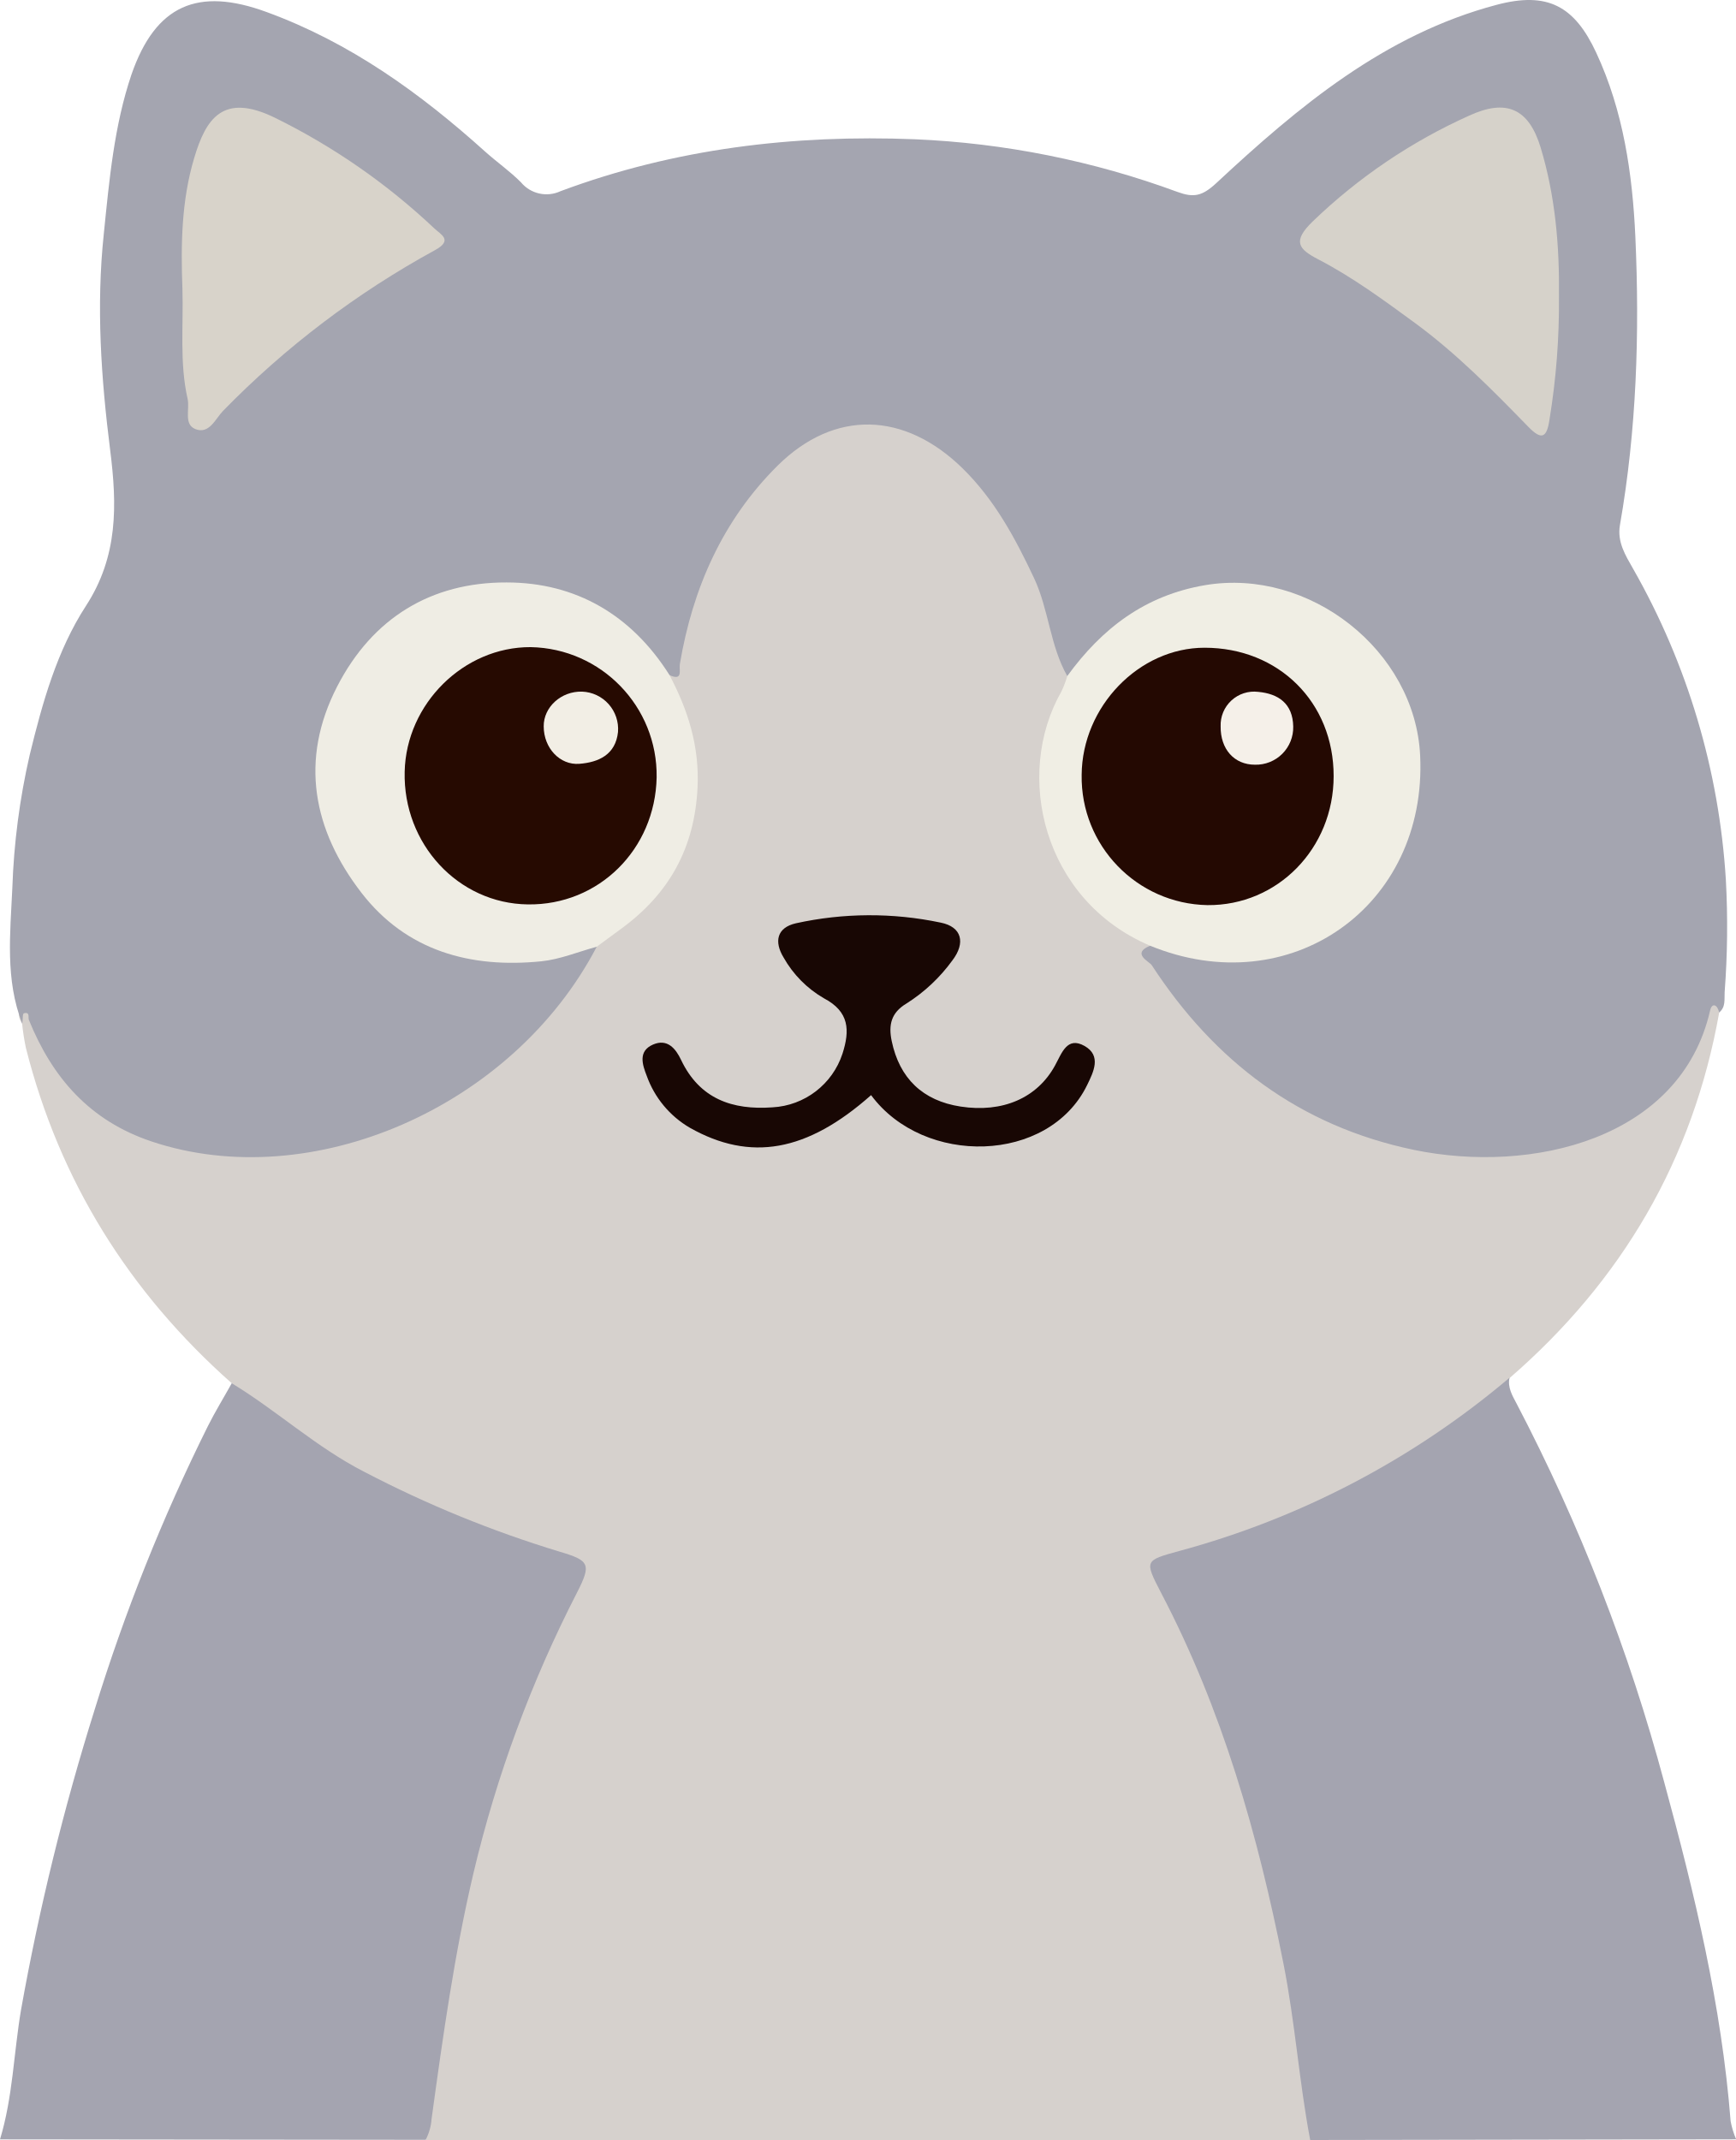
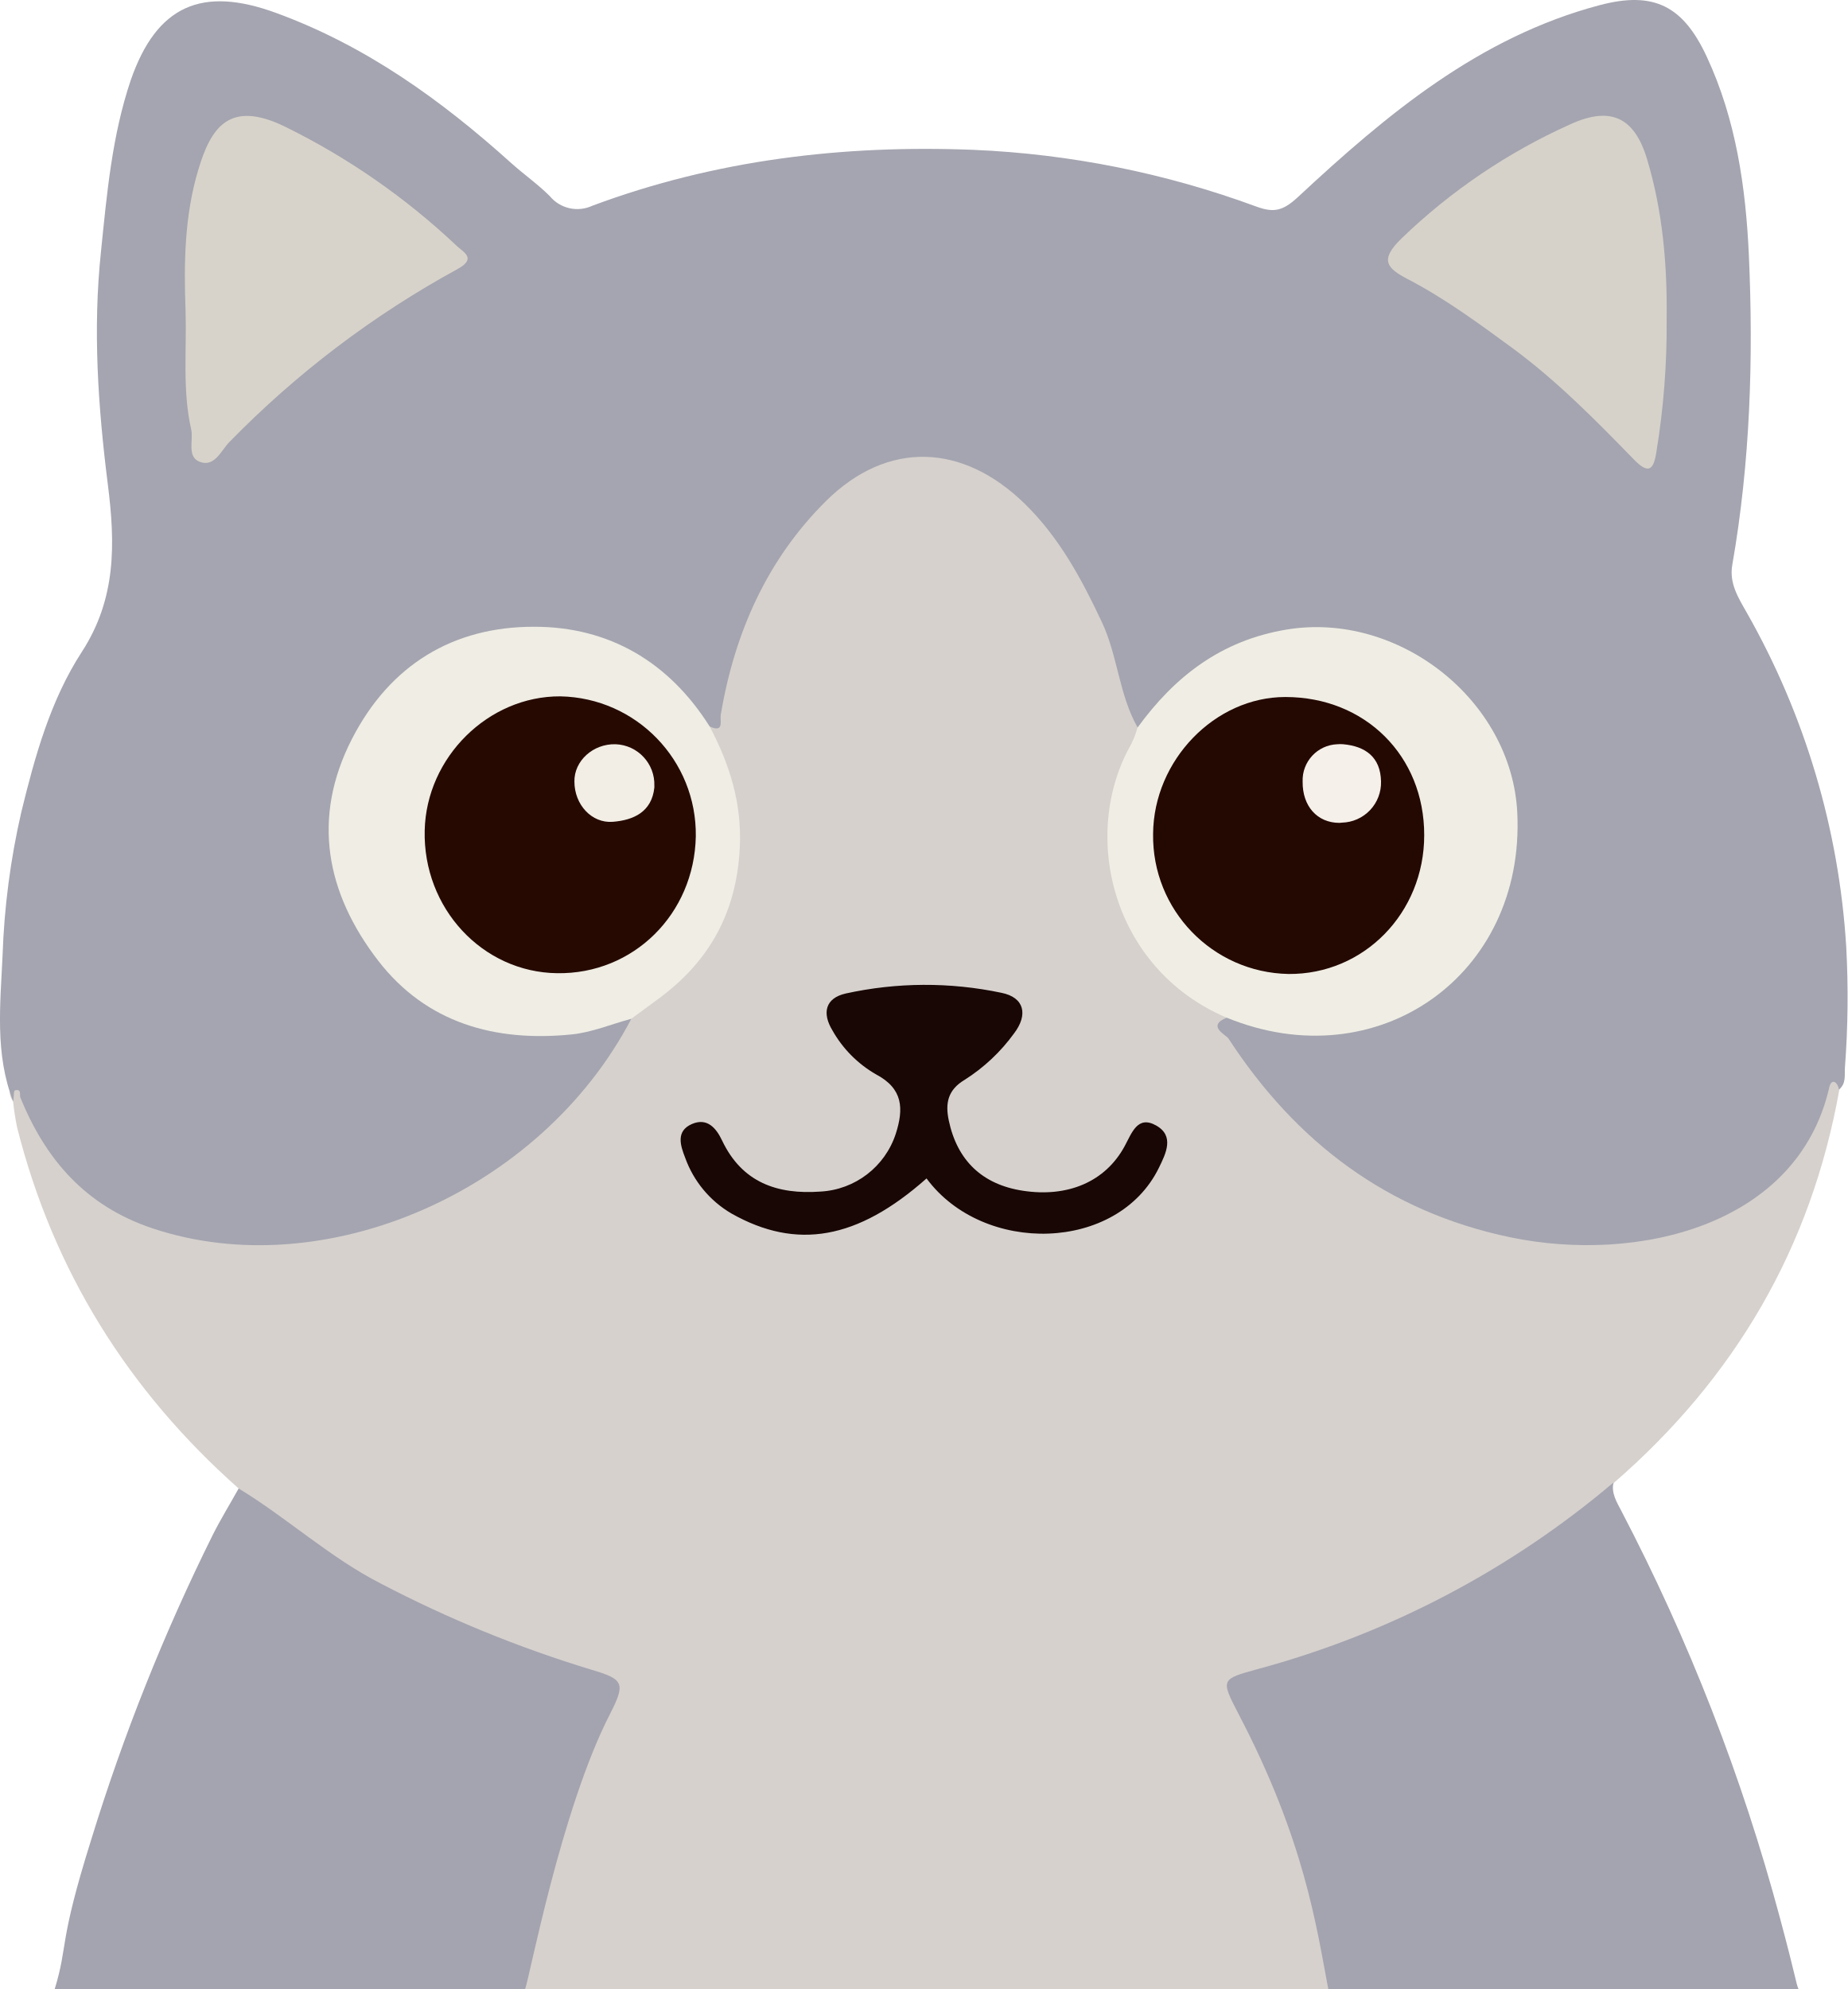
- <svg xmlns="http://www.w3.org/2000/svg" viewBox="0 0 314.01 387.11">
+ <svg xmlns="http://www.w3.org/2000/svg" id="Capa_1" data-name="Capa 1" viewBox="0 0 310.62 334.36">
+   <defs>
+     <style>.cls-1{fill:#d6d1cd;}.cls-2{fill:#a4a4b0;}.cls-3{fill:#a4a5b0;}.cls-4{fill:#efede4;}.cls-5{fill:#f0eee4;}.cls-6{fill:#180704;}.cls-7{fill:#d6d2ca;}.cls-8{fill:#d8d3ca;}.cls-9{fill:#260a01;}.cls-10{fill:#240902;}.cls-11{fill:#f2eee5;}.cls-12{fill:#f5f0e9;}</style>
+   </defs>
  <g id="Capa_2" data-name="Capa 2">
    <g id="MASCOTAS">
-       <path d="M41.92,250.22c-18.56-16.45-31.15-36.57-37.24-60.68A42.19,42.19,0,0,1,4,185.15c-.66-.9-.82-2.12-.05-2.72,1.09-.84,1.69.41,2.22,1.19a16.35,16.35,0,0,1,1.36,2.67c6.47,15,18.88,21,34.24,21.47,27.7.88,48.49-11.56,63.58-34.31a31.11,31.11,0,0,1,2-2.89c4.54-4.3,10.1-7.44,13.25-13.28,5.46-10.09,5.82-20.18,1.14-30.54-.6-1.35-1.57-2.58-1.17-4.2,1.77-3.47,1.82-7.39,2.94-11.05a73.88,73.88,0,0,1,13.22-25c10.94-13.56,26.61-14.32,38.92-2,7.89,7.88,12.32,17.69,15.54,28.13,1,3.17,1.72,6.43,2.56,9.66.27,2.29-.88,4.2-1.79,6.13-6.43,13.67-.14,32.8,12.47,39.18,1.44.73,3.05,1.42,3.85,3,.22,3,2.21,5.19,3.9,7.38,17,22.14,39.06,33,67.25,29,13.48-1.94,23.25-9.31,28.13-22.42.46-1.24.78-2.74,2.18-3.17,1.77-.54,2.09.33,1.24,1.8-4.73,26.57-17.58,48.47-37.9,66.09-1.67,4.56-5.84,6.76-9.44,9.18-15,10.09-30.94,18.26-48.45,23.1-5.79,1.61-6,2-3.25,7.46,15,29.35,22,60.85,25.49,93.33.17,1.6.81,3.3-.4,4.81l-160,0c-1.13-7.27,1.34-14.17,2.27-21.2a241.55,241.55,0,0,1,22.94-76.69c2.86-5.74,2.6-5.78-3.62-7.79-19.45-6.3-37.87-14.64-53.79-27.8A8.68,8.68,0,0,1,41.92,250.22Z" style="fill:#d6d1cd" />
-       <path d="M41.92,250.22c8.23,5,15.29,11.58,23.93,16a204.49,204.49,0,0,0,35.36,14.46c5.44,1.61,5.81,2.24,3.14,7.46a223.85,223.85,0,0,0-18.7,50.67c-3.46,14.66-5.53,29.56-7.58,44.47A9.69,9.69,0,0,1,77,387.08L0,387c2.32-7.62,2.48-15.61,3.8-23.41a437.61,437.61,0,0,1,13.34-54.39,339.4,339.4,0,0,1,20.44-51.18C38.9,255.38,40.47,252.83,41.92,250.22Z" style="fill:#a4a4b0" />
-       <path d="M237,387.11c-2-10.55-2.73-21.26-4.82-31.82-4.62-23.36-11.06-46-22.18-67.21-3-5.8-2.95-5.79,3.25-7.5a155,155,0,0,0,59.8-31.35c-.37,1.78.53,3.23,1.3,4.7a334.86,334.86,0,0,1,26.7,68.5c5.48,20.1,10.37,40.38,12,61.27a15.63,15.63,0,0,0,1,3.29Z" style="fill:#a4a4b0" />
-       <path d="M107.94,171.26c-15.22,29.14-51.68,44.88-80.53,35.22-11.19-3.75-17.94-11.52-22.19-22-.17-.43.26-1.48-.89-1.19-.09,0-.17.26-.19.41,0,.5-.08,1-.11,1.49-3.13-8-2.17-16.37-1.8-24.55a126.22,126.22,0,0,1,3.15-24.11c2.29-9.4,4.91-18.83,10.16-26.92,5.85-9,5.64-18.28,4.39-28.17-1.64-13-2.55-26-1.15-39.18,1-9.76,1.85-19.45,5-28.78C28.15.88,35.79-2.38,48.21,2.17,63.34,7.7,76,16.83,87.81,27.47c2.1,1.88,4.44,3.51,6.42,5.5a6,6,0,0,0,7.17,1.61c20.68-7.71,42.13-10.26,64.08-9.39A156.66,156.66,0,0,1,213,34.72c2.91,1.06,4.44.8,7.05-1.63C234.91,19.26,250.47,6.23,270.73.87c9.19-2.44,14.07.2,18,8.64,4.94,10.59,6.57,22,7.09,33.35.78,17.42.23,34.86-2.79,52.12-.53,3.06,1,5.48,2.4,7.94a129.66,129.66,0,0,1,16.76,56.24,156.11,156.11,0,0,1-.22,20.3c-.08,1.3.23,2.71-1,3.69-.29-1.43-1.29-1.85-1.63-.36C304,206.15,277,212.41,255.74,208c-20.67-4.31-36.06-16-47.41-33.42-.41-.62-3.73-2.11-.31-3.49,2.07-.8,3.92.24,5.81.71A33.4,33.4,0,0,0,251.44,156c7.47-13.23,4.95-28.46-5.75-39.85-12.31-13.12-34-11.67-45.25-.13-2.23,2.29-3.82,5.49-7.38,6.28-3.13-5.51-3.33-12-6-17.7-3.41-7.25-7.13-14.18-12.93-19.87C163.65,74.47,151,74,140.66,84.23c-9.91,9.84-15.37,22.16-17.68,35.89-.18,1.1.63,3.13-1.89,2-2.18-.48-3-2.48-4.43-3.86-9.5-9.48-20.5-14.32-33.95-10.24s-21.45,13.37-23.86,27.38c-2.39,13.83,7.79,30.53,21.46,35.21,7.64,2.61,15.25,3.29,23,.48C104.83,170.5,106.46,169.74,107.94,171.26Z" style="fill:#a4a5b0" />
-       <path d="M107.94,171.26c-3.34.9-6.64,2.29-10,2.63C85.07,175.2,73.5,172,65.39,161.51c-8.75-11.34-11.27-24-4.39-37.35,6.38-12.39,17-18.84,30.63-18.8,12.55,0,22.62,5.9,29.46,16.73,3.36,6.36,5.44,12.86,5.09,20.34-.53,11-5.15,19.26-13.84,25.59C110.87,169.09,109.41,170.18,107.94,171.26Z" style="fill:#efede4" />
-       <path d="M193.06,122.29c6.27-8.62,14.07-14.62,25-16.45,18.8-3.14,37.92,11.82,38.83,30.84,1.31,27.31-23.54,44.79-48.88,34.38-19.33-8.23-24.66-30.86-16-46A18.24,18.24,0,0,0,193.06,122.29Z" style="fill:#f0eee4" />
-       <path d="M157.57,198.1c-11.62,10.31-21.86,12.07-32.79,5.9a17.8,17.8,0,0,1-7.8-9.41c-.78-2-1.6-4.45,1.15-5.64,2.59-1.12,4.1.73,5.07,2.78,3.36,7.07,9.29,9.1,16.52,8.58a14.12,14.12,0,0,0,12.68-9.72c1.34-4.19,1.26-7.58-3.35-10a19.65,19.65,0,0,1-7.31-7.39c-1.74-2.87-1.22-5.39,2.21-6.18a62.16,62.16,0,0,1,26.19-.13c3.9.77,4.53,3.69,2.15,6.82a30.2,30.2,0,0,1-8.34,7.83c-2.76,1.66-3.26,3.86-2.65,6.78,1.41,6.74,5.61,10.8,12.47,11.85,7.56,1.16,13.87-1.52,17.1-7.48,1.22-2.24,2.17-5.25,5.3-3.49s1.63,4.72.47,7.1C189.68,210.53,167.11,211,157.57,198.1Z" style="fill:#180704" />
-       <path d="M282,53.68a130.55,130.55,0,0,1-1.72,22.25c-.49,3.33-1.46,3.7-3.81,1.29-6.48-6.66-13-13.28-20.55-18.82-5.62-4.11-11.21-8.23-17.4-11.45-3.64-1.89-4.82-3.26-1.06-6.9a99.66,99.66,0,0,1,28.31-19.14c6.73-3.09,10.77-1.27,12.91,5.76C281.34,35.45,282.11,44.52,282,53.68Z" style="fill:#d6d2ca" />
-       <path d="M33,52.3c-.3-8-.19-16,2.13-23.73,2.11-7.09,5.18-11.86,14.58-7.28A117.77,117.77,0,0,1,78.6,41.35c1.17,1.09,3.37,2.1.1,3.89A162.23,162.23,0,0,0,40.35,74.32c-1.39,1.43-2.49,4.29-5,3.3-2.16-.86-1-3.58-1.41-5.45C32.45,65.59,33.2,58.92,33,52.3Z" style="fill:#d8d3ca" />
-       <path d="M118.78,140.6c-.26,13.07-10.5,23.19-23.31,23-12.57-.16-22.58-10.94-22.27-24C73.48,127.3,83.9,117,96,117.06A23.23,23.23,0,0,1,118.78,140.6Z" style="fill:#260a01" />
-       <path d="M195.66,140.17c.09-12.36,10.38-23,22.23-23,13.41,0,23.37,9.88,23.35,23.23,0,13.08-10.15,23.44-22.82,23.33A23.2,23.2,0,0,1,195.66,140.17Z" style="fill:#240902" />
-       <path d="M105.3,125.11a6.77,6.77,0,0,1,6.49,7.3c-.43,4.1-3.5,5.49-7,5.76s-6.44-2.84-6.44-6.78C98.32,127.91,101.51,125,105.3,125.11Z" style="fill:#f2eee5" />
-       <path d="M227,138.33c-3.76,0-6.25-2.83-6.2-6.94a6.06,6.06,0,0,1,6.78-6.24c3.7.34,6.27,2.14,6.35,6.26A6.75,6.75,0,0,1,227,138.33Z" style="fill:#f5f0e9" />
+       <path class="cls-1" d="M41.92,250.22c-18.56-16.45-31.15-36.57-37.24-60.68A43.51,43.51,0,0,1,4,185.15c-.66-.9-.82-2.12,0-2.72,1.09-.84,1.69.41,2.22,1.19a16.76,16.76,0,0,1,1.36,2.67c6.47,15,18.88,21,34.24,21.47,27.7.88,48.49-11.56,63.58-34.31a30.31,30.31,0,0,1,2-2.89c4.54-4.3,10.1-7.44,13.25-13.28,5.46-10.09,5.82-20.18,1.14-30.54-.6-1.35-1.57-2.58-1.17-4.2,1.77-3.47,1.82-7.39,2.94-11.05a73.8,73.8,0,0,1,13.22-25c10.94-13.56,26.61-14.32,38.92-2,7.89,7.88,12.32,17.69,15.54,28.13,1,3.17,1.72,6.43,2.56,9.66.27,2.29-.88,4.2-1.79,6.13-6.43,13.67-.14,32.8,12.47,39.18,1.44.73,3,1.42,3.85,3,.22,3,2.21,5.19,3.9,7.38,17,22.14,39.06,33,67.25,29,13.48-1.94,23.25-9.31,28.13-22.42.46-1.24.78-2.74,2.18-3.17,1.77-.54,2.09.33,1.24,1.8-4.73,26.57-17.58,48.47-37.9,66.09-1.67,4.56-5.84,6.76-9.44,9.18-15,10.09-30.94,18.26-48.45,23.1-5.79,1.61-6,2-3.25,7.46,15,29.35,19.23,43.84,18,45.35H87.31c-1.13-7.27,3.07-21,14.93-45.1,2.86-5.74,2.6-5.78-3.62-7.79-19.45-6.3-37.87-14.64-53.79-27.8A8.62,8.62,0,0,1,41.92,250.22Z" transform="translate(-1.8 0)" />
+       <path class="cls-2" d="M41.92,250.22c8.23,5,15.29,11.58,23.93,16a205.11,205.11,0,0,0,35.36,14.46c5.44,1.61,5.81,2.24,3.14,7.46-8.26,16.07-13.66,45-14.27,46.22H11c2.32-7.62.55-7.33,6.15-25.16A338.77,338.77,0,0,1,37.58,258C38.9,255.38,40.47,252.83,41.92,250.22Z" transform="translate(-1.8 0)" />
+       <path class="cls-2" d="M225.11,334.36c-2-10.55-4-25.07-15.11-46.28-3-5.8-2.95-5.79,3.25-7.5a155,155,0,0,0,59.8-31.35c-.37,1.78.53,3.23,1.3,4.7a334.76,334.76,0,0,1,26.7,68.5c2.72,10.12,2.66,10.87,3.11,11.93Z" transform="translate(-1.8 0)" />
+       <path class="cls-3" d="M107.94,171.26c-15.22,29.14-51.68,44.88-80.53,35.22-11.19-3.75-17.94-11.52-22.19-22-.17-.43.26-1.48-.89-1.19-.09,0-.17.26-.19.41,0,.5-.08,1-.11,1.49-3.13-8-2.17-16.37-1.8-24.55a126.39,126.39,0,0,1,3.15-24.11c2.29-9.4,4.91-18.83,10.16-26.92,5.85-9,5.64-18.28,4.39-28.17-1.64-13-2.55-26-1.15-39.18,1-9.76,1.85-19.45,5-28.78C28.15.88,35.79-2.38,48.21,2.17,63.34,7.7,76,16.83,87.81,27.47c2.1,1.88,4.44,3.51,6.42,5.5a6,6,0,0,0,7.17,1.61c20.68-7.71,42.13-10.26,64.08-9.39A156.66,156.66,0,0,1,213,34.72c2.91,1.06,4.44.8,7.05-1.63C234.91,19.26,250.47,6.23,270.73.87c9.19-2.44,14.07.2,18,8.64,4.94,10.59,6.57,22,7.09,33.35.78,17.42.23,34.86-2.79,52.12-.53,3.06,1,5.48,2.4,7.94a129.75,129.75,0,0,1,16.76,56.24,156.27,156.27,0,0,1-.22,20.3c-.08,1.3.23,2.71-1,3.69-.29-1.43-1.29-1.85-1.63-.36C304,206.15,277,212.41,255.74,208c-20.67-4.31-36.06-16-47.41-33.42-.41-.62-3.73-2.11-.31-3.49,2.07-.8,3.92.24,5.81.71A33.4,33.4,0,0,0,251.44,156c7.47-13.23,4.95-28.46-5.75-39.85-12.31-13.12-34-11.67-45.25-.13-2.23,2.29-3.82,5.49-7.38,6.28-3.13-5.51-3.33-12-6-17.7-3.41-7.25-7.13-14.18-12.93-19.87C163.65,74.47,151,74,140.66,84.23c-9.91,9.84-15.37,22.16-17.68,35.89-.18,1.1.63,3.13-1.89,2-2.18-.48-3-2.48-4.43-3.86-9.5-9.48-20.5-14.32-33.95-10.24S61.26,121.39,58.85,135.4c-2.39,13.83,7.79,30.53,21.46,35.21,7.64,2.61,15.25,3.29,23,.48C104.83,170.5,106.46,169.74,107.94,171.26Z" transform="translate(-1.8 0)" />
+       <path class="cls-4" d="M107.94,171.26c-3.34.9-6.64,2.29-10,2.63C85.07,175.2,73.5,172,65.39,161.51c-8.75-11.34-11.27-24-4.39-37.35,6.38-12.39,17-18.84,30.63-18.8,12.55,0,22.62,5.9,29.46,16.73,3.36,6.36,5.44,12.86,5.09,20.34-.53,11-5.15,19.26-13.84,25.59C110.87,169.09,109.41,170.18,107.94,171.26Z" transform="translate(-1.8 0)" />
+       <path class="cls-5" d="M193.06,122.29c6.27-8.62,14.07-14.62,25-16.45,18.8-3.14,37.92,11.82,38.83,30.84C258.2,164,233.35,181.47,208,171.06c-19.33-8.23-24.66-30.86-16-46A18.14,18.14,0,0,0,193.06,122.29Z" transform="translate(-1.8 0)" />
+       <path class="cls-6" d="M157.57,198.1c-11.62,10.31-21.86,12.07-32.79,5.9a17.81,17.81,0,0,1-7.8-9.41c-.78-2-1.6-4.45,1.15-5.64,2.59-1.12,4.1.73,5.07,2.78,3.36,7.07,9.29,9.1,16.52,8.58a14.12,14.12,0,0,0,12.68-9.72c1.34-4.19,1.26-7.58-3.35-10a19.64,19.64,0,0,1-7.31-7.39c-1.74-2.87-1.22-5.39,2.21-6.18a62.16,62.16,0,0,1,26.19-.13c3.9.77,4.53,3.69,2.15,6.82a30.2,30.2,0,0,1-8.34,7.83c-2.76,1.66-3.26,3.86-2.65,6.78,1.41,6.74,5.61,10.8,12.47,11.85,7.56,1.16,13.87-1.52,17.1-7.48,1.22-2.24,2.17-5.25,5.3-3.49s1.63,4.72.47,7.1C189.68,210.53,167.11,211,157.57,198.1Z" transform="translate(-1.8 0)" />
+       <path class="cls-7" d="M282,53.68a130.55,130.55,0,0,1-1.72,22.25c-.49,3.33-1.46,3.7-3.81,1.29-6.48-6.66-13-13.28-20.55-18.82-5.62-4.11-11.21-8.23-17.4-11.45-3.64-1.89-4.82-3.26-1.06-6.9a99.57,99.57,0,0,1,28.31-19.14c6.73-3.09,10.77-1.27,12.91,5.76C281.34,35.45,282.11,44.52,282,53.68Z" transform="translate(-1.8 0)" />
+       <path class="cls-8" d="M33,52.3c-.3-8-.19-16,2.13-23.73,2.11-7.09,5.18-11.86,14.58-7.28A117.52,117.52,0,0,1,78.6,41.35c1.17,1.09,3.37,2.1.1,3.89A162.09,162.09,0,0,0,40.35,74.32c-1.39,1.43-2.49,4.29-5,3.3-2.16-.86-1-3.58-1.41-5.45C32.45,65.59,33.2,58.92,33,52.3Z" transform="translate(-1.8 0)" />
+       <path class="cls-9" d="M118.78,140.6c-.26,13.07-10.5,23.19-23.31,23-12.57-.16-22.58-10.94-22.27-24,.28-12.3,10.7-22.6,22.8-22.54A23.23,23.23,0,0,1,118.78,140.6Z" transform="translate(-1.8 0)" />
+       <path class="cls-10" d="M195.66,140.17c.09-12.36,10.38-23,22.23-23,13.41,0,23.37,9.88,23.35,23.23,0,13.08-10.15,23.44-22.82,23.33A23.2,23.2,0,0,1,195.66,140.17Z" transform="translate(-1.8 0)" />
+       <path class="cls-11" d="M105.3,125.11a6.77,6.77,0,0,1,6.51,7c0,.1,0,.19,0,.28-.43,4.1-3.5,5.49-7,5.76s-6.44-2.84-6.44-6.78C98.32,127.91,101.51,125,105.3,125.11Z" transform="translate(-1.8 0)" />
+       <path class="cls-12" d="M227,138.33c-3.76,0-6.25-2.83-6.2-6.94a6.06,6.06,0,0,1,5.83-6.28,6,6,0,0,1,1,0c3.7.34,6.27,2.14,6.35,6.26a6.74,6.74,0,0,1-6.58,6.92Z" transform="translate(-1.8 0)" />
    </g>
  </g>
</svg>
